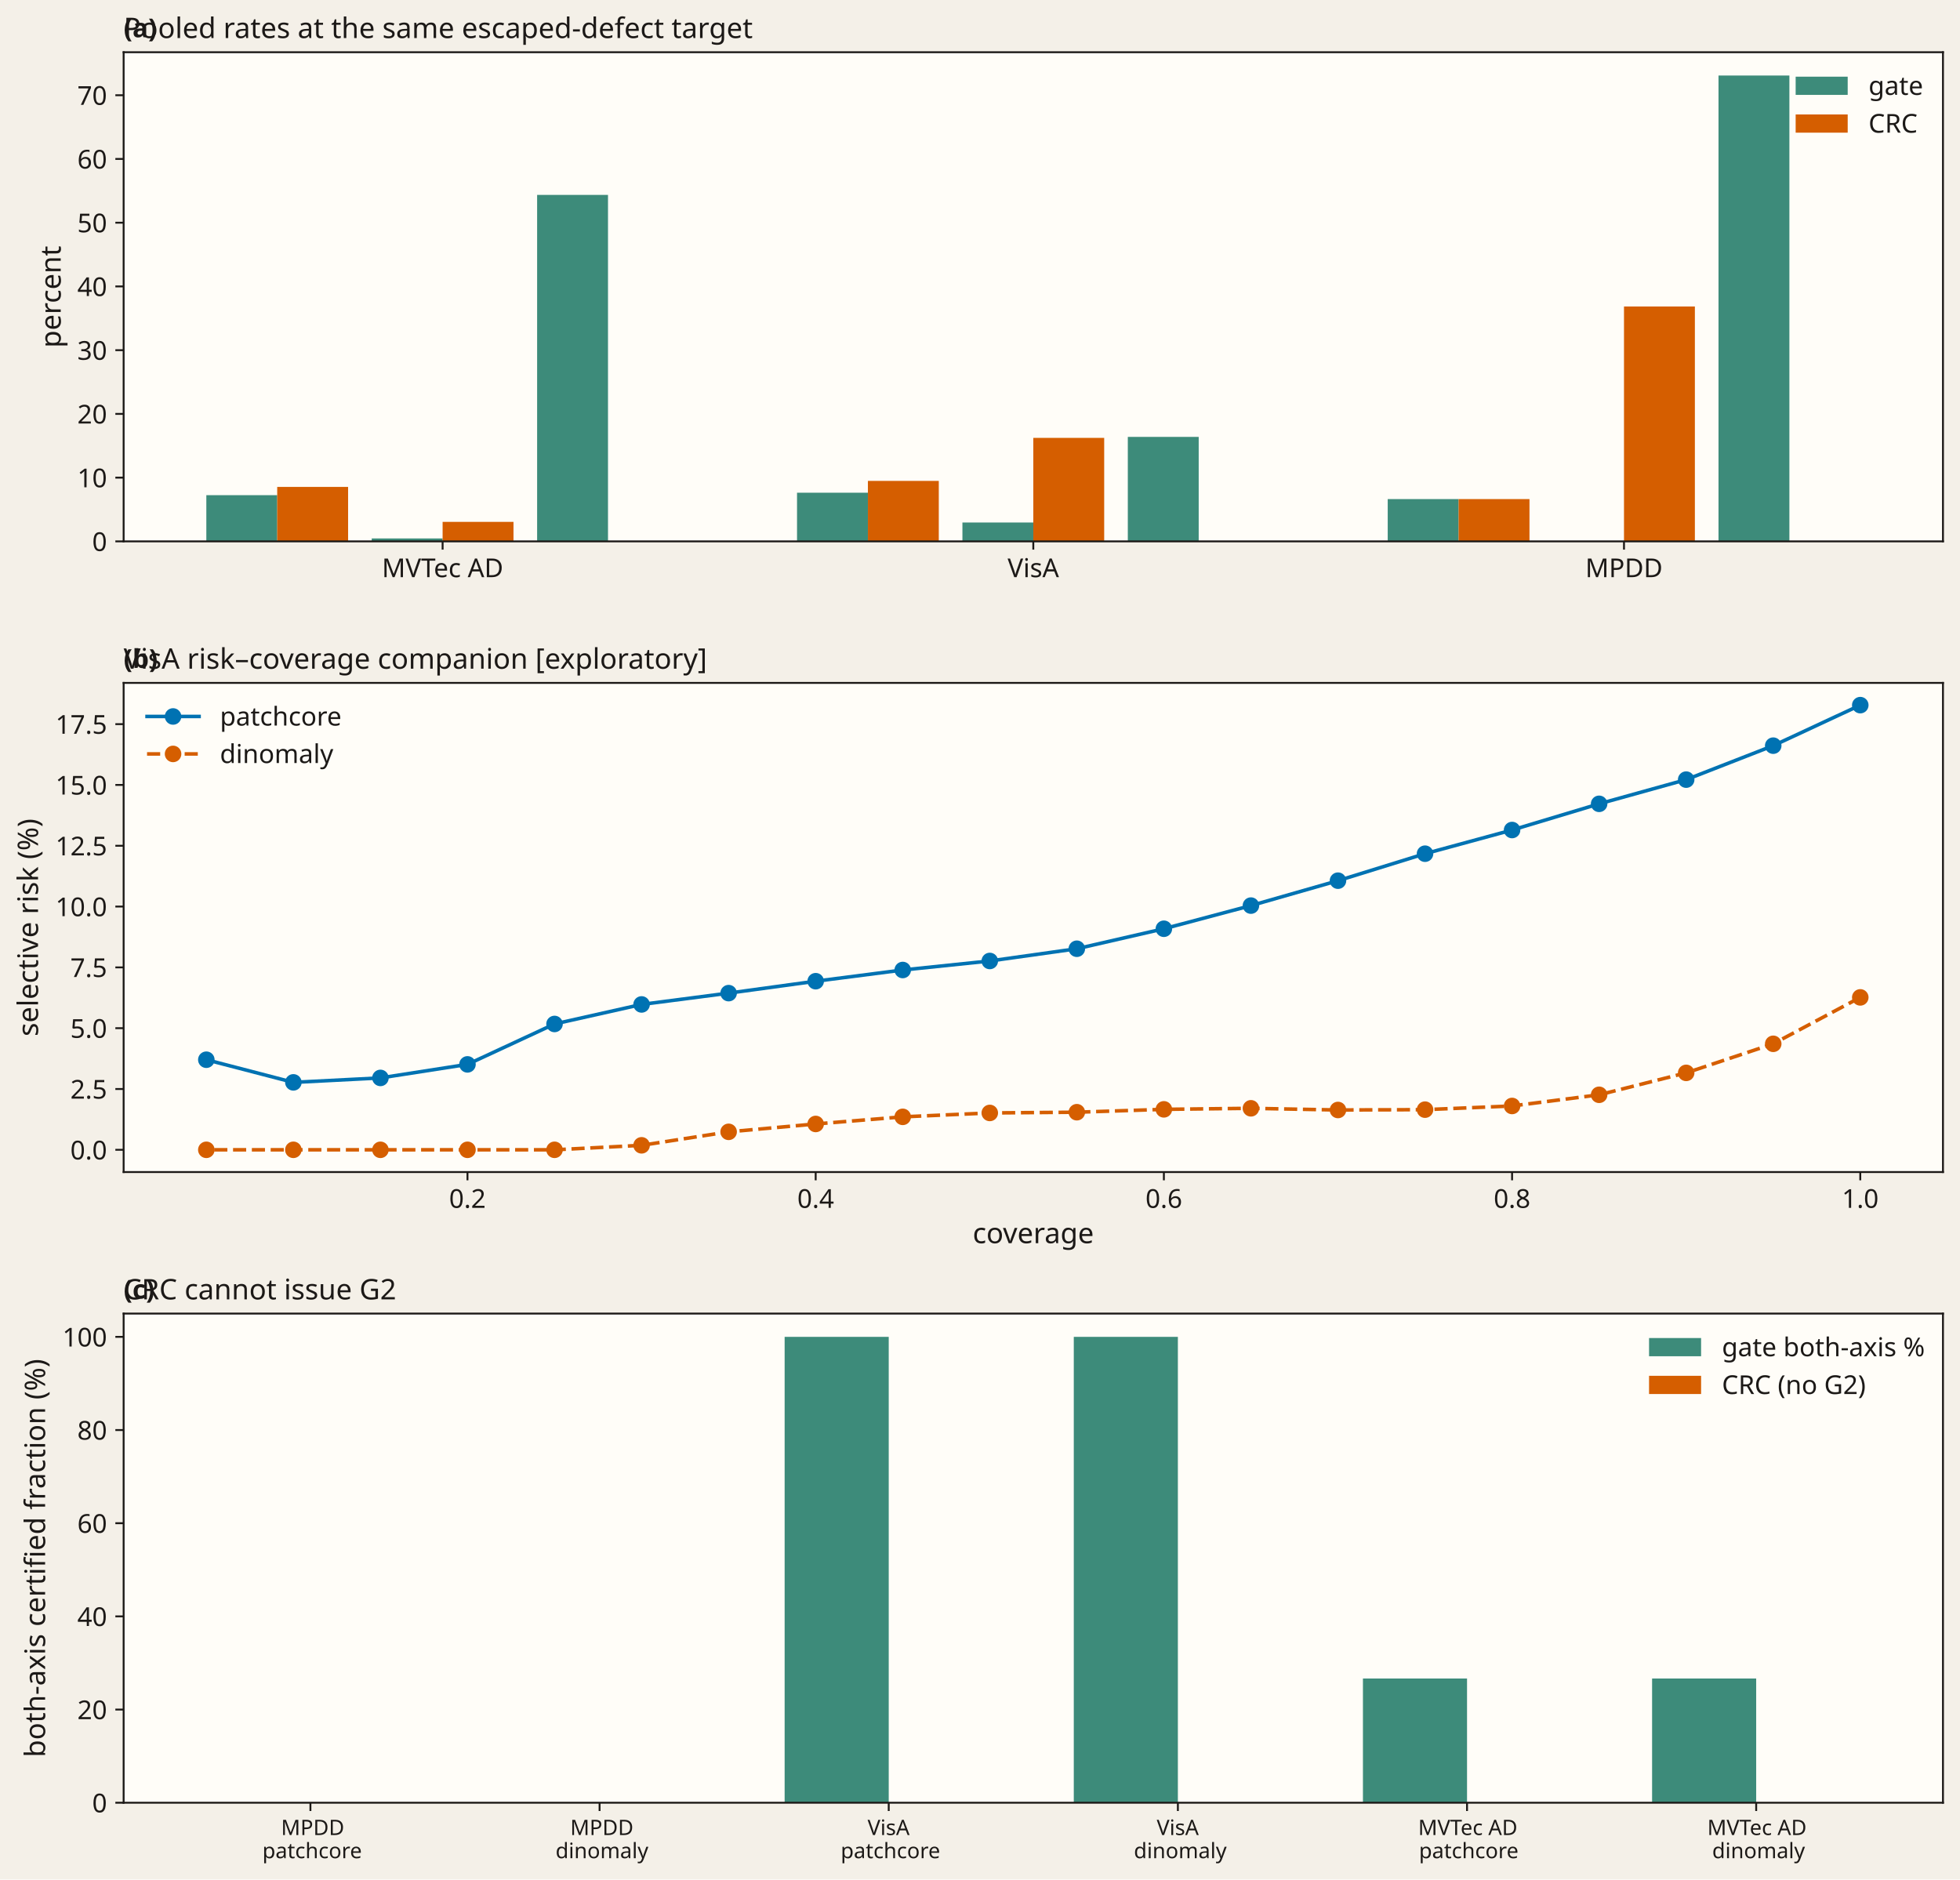
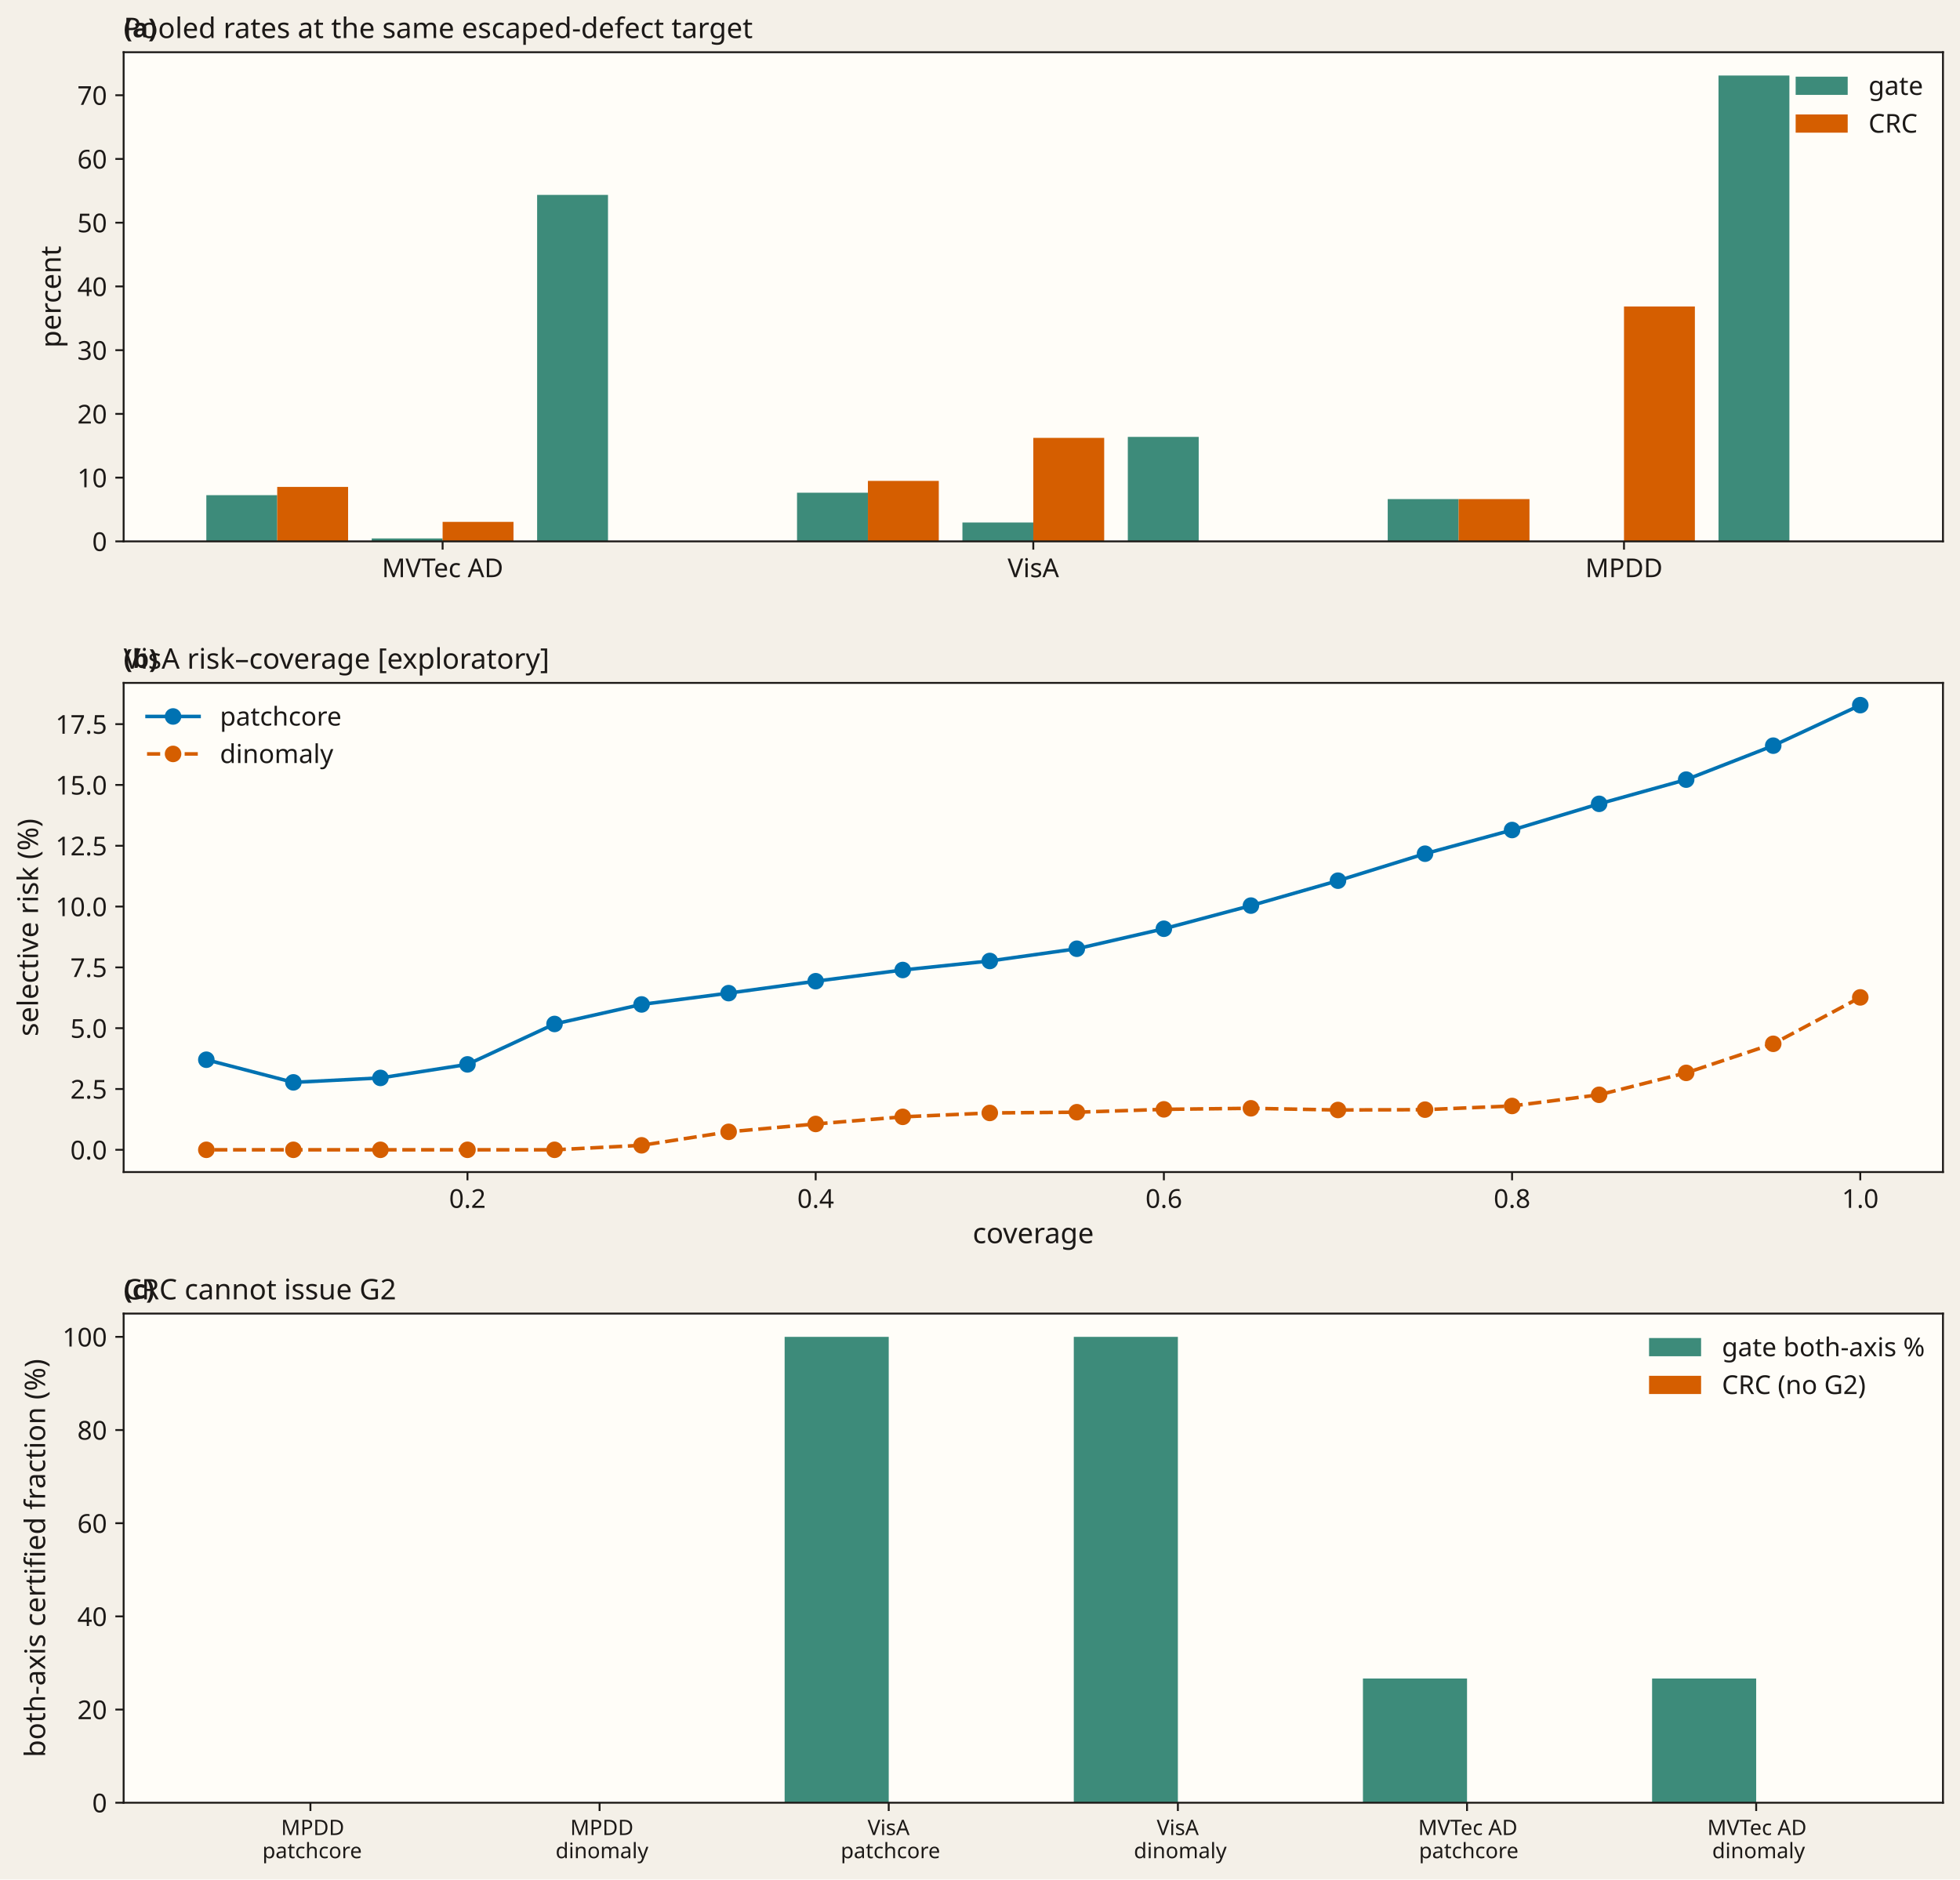
<svg xmlns="http://www.w3.org/2000/svg" xmlns:xlink="http://www.w3.org/1999/xlink" width="828.682pt" height="794.652pt" viewBox="0 0 828.682 794.652" version="1.1">
  <defs>
    <style type="text/css">*{stroke-linejoin: round; stroke-linecap: butt}</style>
  </defs>
  <g id="figure_1">
    <g id="patch_1">
      <path d="M 0 794.652  L 828.682 794.652  L 828.682 0  L 0 0  z " style="fill: #f4f0e8" />
    </g>
    <g id="axes_1">
      <g id="patch_2">
        <path d="M 52.272 228.893  L 821.482 228.893  L 821.482 22.08  L 52.272 22.08  z " style="fill: #fffdf8" />
      </g>
      <g id="patch_3">
        <path d="M 87.236 228.893  L 117.206 228.893  L 117.206 209.352  L 87.236 209.352  z " clip-path="url(#p2a675323ee)" style="fill: #3d8b7a" />
      </g>
      <g id="patch_4">
        <path d="M 336.98 228.893  L 366.949 228.893  L 366.949 208.314  L 336.98 208.314  z " clip-path="url(#p2a675323ee)" style="fill: #3d8b7a" />
      </g>
      <g id="patch_5">
        <path d="M 586.723 228.893  L 616.693 228.893  L 616.693 211.025  L 586.723 211.025  z " clip-path="url(#p2a675323ee)" style="fill: #3d8b7a" />
      </g>
      <g id="patch_6">
        <path d="M 117.206 228.893  L 147.175 228.893  L 147.175 205.859  L 117.206 205.859  z " clip-path="url(#p2a675323ee)" style="fill: #d55e00" />
      </g>
      <g id="patch_7">
        <path d="M 366.949 228.893  L 396.918 228.893  L 396.918 203.315  L 366.949 203.315  z " clip-path="url(#p2a675323ee)" style="fill: #d55e00" />
      </g>
      <g id="patch_8">
        <path d="M 616.693 228.893  L 646.662 228.893  L 646.662 211.025  L 616.693 211.025  z " clip-path="url(#p2a675323ee)" style="fill: #d55e00" />
      </g>
      <g id="patch_9">
        <path d="M 157.165 228.893  L 187.134 228.893  L 187.134 227.665  L 157.165 227.665  z " clip-path="url(#p2a675323ee)" style="fill: #3d8b7a" />
      </g>
      <g id="patch_10">
        <path d="M 406.908 228.893  L 436.877 228.893  L 436.877 220.923  L 406.908 220.923  z " clip-path="url(#p2a675323ee)" style="fill: #3d8b7a" />
      </g>
      <g id="patch_11">
        <path d="M 656.652 228.893  L 686.621 228.893  L 686.621 228.893  L 656.652 228.893  z " clip-path="url(#p2a675323ee)" style="fill: #3d8b7a" />
      </g>
      <g id="patch_12">
        <path d="M 187.134 228.893  L 217.103 228.893  L 217.103 220.655  L 187.134 220.655  z " clip-path="url(#p2a675323ee)" style="fill: #d55e00" />
      </g>
      <g id="patch_13">
        <path d="M 436.877 228.893  L 466.847 228.893  L 466.847 185.13  L 436.877 185.13  z " clip-path="url(#p2a675323ee)" style="fill: #d55e00" />
      </g>
      <g id="patch_14">
        <path d="M 686.621 228.893  L 716.59 228.893  L 716.59 129.584  L 686.621 129.584  z " clip-path="url(#p2a675323ee)" style="fill: #d55e00" />
      </g>
      <g id="patch_15">
        <path d="M 227.093 228.893  L 257.062 228.893  L 257.062 82.412  L 227.093 82.412  z " clip-path="url(#p2a675323ee)" style="fill: #3d8b7a" />
      </g>
      <g id="patch_16">
        <path d="M 476.836 228.893  L 506.806 228.893  L 506.806 184.714  L 476.836 184.714  z " clip-path="url(#p2a675323ee)" style="fill: #3d8b7a" />
      </g>
      <g id="patch_17">
        <path d="M 726.58 228.893  L 756.549 228.893  L 756.549 31.928  L 726.58 31.928  z " clip-path="url(#p2a675323ee)" style="fill: #3d8b7a" />
      </g>
      <g id="patch_18">
        <path d="M 257.062 228.893  L 287.031 228.893  L 287.031 228.893  L 257.062 228.893  z " clip-path="url(#p2a675323ee)" style="fill: #d55e00" />
      </g>
      <g id="patch_19">
        <path d="M 506.806 228.893  L 536.775 228.893  L 536.775 228.893  L 506.806 228.893  z " clip-path="url(#p2a675323ee)" style="fill: #d55e00" />
      </g>
      <g id="patch_20">
        <path d="M 756.549 228.893  L 786.518 228.893  L 786.518 228.893  L 756.549 228.893  z " clip-path="url(#p2a675323ee)" style="fill: #d55e00" />
      </g>
      <g id="matplotlib.axis_1">
        <g id="xtick_1">
          <g id="line2d_1">
            <defs>
              <path id="m0b7dfe64f8" d="M 0 0  L 0 3.5  " style="stroke: #1c1917; stroke-width: 0.8" />
            </defs>
            <g>
              <use xlink:href="#m0b7dfe64f8" x="187.134" y="228.893" style="fill: #1c1917; stroke: #1c1917; stroke-width: 0.8" />
            </g>
          </g>
          <g id="text_1">
            <text style="font-size: 11px; font-family: 'IBM Plex Sans'; text-anchor: middle; fill: #1c1917" x="187.134" y="244.033" transform="rotate(-0 187.1338 244.0333)">MVTec AD</text>
          </g>
        </g>
        <g id="xtick_2">
          <g id="line2d_2">
            <g>
              <use xlink:href="#m0b7dfe64f8" x="436.877" y="228.893" style="fill: #1c1917; stroke: #1c1917; stroke-width: 0.8" />
            </g>
          </g>
          <g id="text_2">
            <text style="font-size: 11px; font-family: 'IBM Plex Sans'; text-anchor: middle; fill: #1c1917" x="436.877" y="244.033" transform="rotate(-0 436.8773 244.0333)">VisA</text>
          </g>
        </g>
        <g id="xtick_3">
          <g id="line2d_3">
            <g>
              <use xlink:href="#m0b7dfe64f8" x="686.621" y="228.893" style="fill: #1c1917; stroke: #1c1917; stroke-width: 0.8" />
            </g>
          </g>
          <g id="text_3">
            <text style="font-size: 11px; font-family: 'IBM Plex Sans'; text-anchor: middle; fill: #1c1917" x="686.621" y="244.033" transform="rotate(-0 686.6209 244.0333)">MPDD</text>
          </g>
        </g>
      </g>
      <g id="matplotlib.axis_2">
        <g id="ytick_1">
          <g id="line2d_4">
            <defs>
              <path id="m28a1473b86" d="M 0 0  L -3.5 0  " style="stroke: #1c1917; stroke-width: 0.8" />
            </defs>
            <g>
              <use xlink:href="#m28a1473b86" x="52.272" y="228.893" style="fill: #1c1917; stroke: #1c1917; stroke-width: 0.8" />
            </g>
          </g>
          <g id="text_4">
            <text style="font-size: 11px; font-family: 'IBM Plex Sans'; text-anchor: end; fill: #1c1917" x="45.272" y="232.963" transform="rotate(-0 45.27234 232.9633)">0</text>
          </g>
        </g>
        <g id="ytick_2">
          <g id="line2d_5">
            <g>
              <use xlink:href="#m28a1473b86" x="52.272" y="201.945" style="fill: #1c1917; stroke: #1c1917; stroke-width: 0.8" />
            </g>
          </g>
          <g id="text_5">
            <text style="font-size: 11px; font-family: 'IBM Plex Sans'; text-anchor: end; fill: #1c1917" x="45.272" y="206.015" transform="rotate(-0 45.27234 206.0155)">10</text>
          </g>
        </g>
        <g id="ytick_3">
          <g id="line2d_6">
            <g>
              <use xlink:href="#m28a1473b86" x="52.272" y="174.998" style="fill: #1c1917; stroke: #1c1917; stroke-width: 0.8" />
            </g>
          </g>
          <g id="text_6">
            <text style="font-size: 11px; font-family: 'IBM Plex Sans'; text-anchor: end; fill: #1c1917" x="45.272" y="179.068" transform="rotate(-0 45.27234 179.0676)">20</text>
          </g>
        </g>
        <g id="ytick_4">
          <g id="line2d_7">
            <g>
              <use xlink:href="#m28a1473b86" x="52.272" y="148.05" style="fill: #1c1917; stroke: #1c1917; stroke-width: 0.8" />
            </g>
          </g>
          <g id="text_7">
            <text style="font-size: 11px; font-family: 'IBM Plex Sans'; text-anchor: end; fill: #1c1917" x="45.272" y="152.12" transform="rotate(-0 45.27234 152.1197)">30</text>
          </g>
        </g>
        <g id="ytick_5">
          <g id="line2d_8">
            <g>
              <use xlink:href="#m28a1473b86" x="52.272" y="121.102" style="fill: #1c1917; stroke: #1c1917; stroke-width: 0.8" />
            </g>
          </g>
          <g id="text_8">
            <text style="font-size: 11px; font-family: 'IBM Plex Sans'; text-anchor: end; fill: #1c1917" x="45.272" y="125.172" transform="rotate(-0 45.27234 125.1718)">40</text>
          </g>
        </g>
        <g id="ytick_6">
          <g id="line2d_9">
            <g>
              <use xlink:href="#m28a1473b86" x="52.272" y="94.154" style="fill: #1c1917; stroke: #1c1917; stroke-width: 0.8" />
            </g>
          </g>
          <g id="text_9">
            <text style="font-size: 11px; font-family: 'IBM Plex Sans'; text-anchor: end; fill: #1c1917" x="45.272" y="98.224" transform="rotate(-0 45.27234 98.22393)">50</text>
          </g>
        </g>
        <g id="ytick_7">
          <g id="line2d_10">
            <g>
              <use xlink:href="#m28a1473b86" x="52.272" y="67.206" style="fill: #1c1917; stroke: #1c1917; stroke-width: 0.8" />
            </g>
          </g>
          <g id="text_10">
            <text style="font-size: 11px; font-family: 'IBM Plex Sans'; text-anchor: end; fill: #1c1917" x="45.272" y="71.276" transform="rotate(-0 45.27234 71.27605)">60</text>
          </g>
        </g>
        <g id="ytick_8">
          <g id="line2d_11">
            <g>
              <use xlink:href="#m28a1473b86" x="52.272" y="40.258" style="fill: #1c1917; stroke: #1c1917; stroke-width: 0.8" />
            </g>
          </g>
          <g id="text_11">
            <text style="font-size: 11px; font-family: 'IBM Plex Sans'; text-anchor: end; fill: #1c1917" x="45.272" y="44.328" transform="rotate(-0 45.27234 44.32818)">70</text>
          </g>
        </g>
        <g id="text_12">
          <text style="font-size: 12px; font-family: 'IBM Plex Sans'; text-anchor: middle; fill: #1c1917" x="25.672" y="125.487" transform="rotate(-90 25.67234 125.4867)">percent</text>
        </g>
      </g>
      <g id="patch_21">
        <path d="M 52.272 228.893  L 52.272 22.08  " style="fill: none; stroke: #1c1917; stroke-width: 0.8; stroke-linejoin: miter; stroke-linecap: square" />
      </g>
      <g id="patch_22">
        <path d="M 821.482 228.893  L 821.482 22.08  " style="fill: none; stroke: #1c1917; stroke-width: 0.8; stroke-linejoin: miter; stroke-linecap: square" />
      </g>
      <g id="patch_23">
        <path d="M 52.272 228.893  L 821.482 228.893  " style="fill: none; stroke: #1c1917; stroke-width: 0.8; stroke-linejoin: miter; stroke-linecap: square" />
      </g>
      <g id="patch_24">
        <path d="M 52.272 22.08  L 821.482 22.08  " style="fill: none; stroke: #1c1917; stroke-width: 0.8; stroke-linejoin: miter; stroke-linecap: square" />
      </g>
      <g id="text_13">
        <text style="font-weight: 700; font-size: 11px; font-family: 'IBM Plex Sans'; text-anchor: start; fill: #1c1917" x="52.272" y="15.744" transform="rotate(-0 52.27234 15.74373)">(a)</text>
      </g>
      <g id="text_14">
        <text style="font-size: 12px; font-family: 'IBM Plex Sans'; text-anchor: start; fill: #1c1917" x="52.272" y="16.08" transform="rotate(-0 52.27234 16.08)">Pooled rates at the same escaped-defect target</text>
      </g>
      <g id="legend_1">
        <g id="patch_25">
          <path d="M 759.2 40.12  L 781.2 40.12  L 781.2 32.42  L 759.2 32.42  z " style="fill: #3d8b7a" />
        </g>
        <g id="text_15">
          <text style="font-size: 11px; font-family: 'IBM Plex Sans'; text-anchor: start; fill: #1c1917" x="790" y="40.12" transform="rotate(-0 790 40.12)">gate</text>
        </g>
        <g id="patch_26">
          <path d="M 759.2 56.092  L 781.2 56.092  L 781.2 48.392  L 759.2 48.392  z " style="fill: #d55e00" />
        </g>
        <g id="text_16">
          <text style="font-size: 11px; font-family: 'IBM Plex Sans'; text-anchor: start; fill: #1c1917" x="790" y="56.092" transform="rotate(-0 790 56.09234)">CRC</text>
        </g>
      </g>
    </g>
    <g id="axes_2">
      <g id="patch_27">
        <path d="M 52.272 495.547  L 821.482 495.547  L 821.482 288.733  L 52.272 288.733  z " style="fill: #fffdf8" />
      </g>
      <g id="matplotlib.axis_3">
        <g id="xtick_4">
          <g id="line2d_12">
            <g>
              <use xlink:href="#m0b7dfe64f8" x="197.649" y="495.547" style="fill: #1c1917; stroke: #1c1917; stroke-width: 0.8" />
            </g>
          </g>
          <g id="text_17">
            <text style="font-size: 11px; font-family: 'IBM Plex Sans'; text-anchor: middle; fill: #1c1917" x="197.649" y="510.687" transform="rotate(-0 197.6494 510.6867)">0.2</text>
          </g>
        </g>
        <g id="xtick_5">
          <g id="line2d_13">
            <g>
              <use xlink:href="#m0b7dfe64f8" x="344.867" y="495.547" style="fill: #1c1917; stroke: #1c1917; stroke-width: 0.8" />
            </g>
          </g>
          <g id="text_18">
            <text style="font-size: 11px; font-family: 'IBM Plex Sans'; text-anchor: middle; fill: #1c1917" x="344.867" y="510.687" transform="rotate(-0 344.8666 510.6867)">0.4</text>
          </g>
        </g>
        <g id="xtick_6">
          <g id="line2d_14">
            <g>
              <use xlink:href="#m0b7dfe64f8" x="492.084" y="495.547" style="fill: #1c1917; stroke: #1c1917; stroke-width: 0.8" />
            </g>
          </g>
          <g id="text_19">
            <text style="font-size: 11px; font-family: 'IBM Plex Sans'; text-anchor: middle; fill: #1c1917" x="492.084" y="510.687" transform="rotate(-0 492.0838 510.6867)">0.6</text>
          </g>
        </g>
        <g id="xtick_7">
          <g id="line2d_15">
            <g>
              <use xlink:href="#m0b7dfe64f8" x="639.301" y="495.547" style="fill: #1c1917; stroke: #1c1917; stroke-width: 0.8" />
            </g>
          </g>
          <g id="text_20">
            <text style="font-size: 11px; font-family: 'IBM Plex Sans'; text-anchor: middle; fill: #1c1917" x="639.301" y="510.687" transform="rotate(-0 639.301 510.6867)">0.8</text>
          </g>
        </g>
        <g id="xtick_8">
          <g id="line2d_16">
            <g>
              <use xlink:href="#m0b7dfe64f8" x="786.518" y="495.547" style="fill: #1c1917; stroke: #1c1917; stroke-width: 0.8" />
            </g>
          </g>
          <g id="text_21">
            <text style="font-size: 11px; font-family: 'IBM Plex Sans'; text-anchor: middle; fill: #1c1917" x="786.518" y="510.687" transform="rotate(-0 786.5183 510.6867)">1.0</text>
          </g>
        </g>
        <g id="text_22">
          <text style="font-size: 12px; font-family: 'IBM Plex Sans'; text-anchor: middle; fill: #1c1917" x="436.877" y="525.622" transform="rotate(-0 436.8773 525.6223)">coverage</text>
        </g>
      </g>
      <g id="matplotlib.axis_4">
        <g id="ytick_9">
          <g id="line2d_17">
            <g>
              <use xlink:href="#m28a1473b86" x="52.272" y="486.146" style="fill: #1c1917; stroke: #1c1917; stroke-width: 0.8" />
            </g>
          </g>
          <g id="text_23">
            <text style="font-size: 11px; font-family: 'IBM Plex Sans'; text-anchor: end; fill: #1c1917" x="45.272" y="490.216" transform="rotate(-0 45.27234 490.2161)">0.0</text>
          </g>
        </g>
        <g id="ytick_10">
          <g id="line2d_18">
            <g>
              <use xlink:href="#m28a1473b86" x="52.272" y="460.435" style="fill: #1c1917; stroke: #1c1917; stroke-width: 0.8" />
            </g>
          </g>
          <g id="text_24">
            <text style="font-size: 11px; font-family: 'IBM Plex Sans'; text-anchor: end; fill: #1c1917" x="45.272" y="464.505" transform="rotate(-0 45.27234 464.5046)">2.5</text>
          </g>
        </g>
        <g id="ytick_11">
          <g id="line2d_19">
            <g>
              <use xlink:href="#m28a1473b86" x="52.272" y="434.723" style="fill: #1c1917; stroke: #1c1917; stroke-width: 0.8" />
            </g>
          </g>
          <g id="text_25">
            <text style="font-size: 11px; font-family: 'IBM Plex Sans'; text-anchor: end; fill: #1c1917" x="45.272" y="438.793" transform="rotate(-0 45.27234 438.7931)">5.0</text>
          </g>
        </g>
        <g id="ytick_12">
          <g id="line2d_20">
            <g>
              <use xlink:href="#m28a1473b86" x="52.272" y="409.012" style="fill: #1c1917; stroke: #1c1917; stroke-width: 0.8" />
            </g>
          </g>
          <g id="text_26">
            <text style="font-size: 11px; font-family: 'IBM Plex Sans'; text-anchor: end; fill: #1c1917" x="45.272" y="413.082" transform="rotate(-0 45.27234 413.0817)">7.5</text>
          </g>
        </g>
        <g id="ytick_13">
          <g id="line2d_21">
            <g>
              <use xlink:href="#m28a1473b86" x="52.272" y="383.3" style="fill: #1c1917; stroke: #1c1917; stroke-width: 0.8" />
            </g>
          </g>
          <g id="text_27">
            <text style="font-size: 11px; font-family: 'IBM Plex Sans'; text-anchor: end; fill: #1c1917" x="45.272" y="387.37" transform="rotate(-0 45.27234 387.3702)">10.0</text>
          </g>
        </g>
        <g id="ytick_14">
          <g id="line2d_22">
            <g>
              <use xlink:href="#m28a1473b86" x="52.272" y="357.589" style="fill: #1c1917; stroke: #1c1917; stroke-width: 0.8" />
            </g>
          </g>
          <g id="text_28">
            <text style="font-size: 11px; font-family: 'IBM Plex Sans'; text-anchor: end; fill: #1c1917" x="45.272" y="361.659" transform="rotate(-0 45.27234 361.6587)">12.5</text>
          </g>
        </g>
        <g id="ytick_15">
          <g id="line2d_23">
            <g>
              <use xlink:href="#m28a1473b86" x="52.272" y="331.877" style="fill: #1c1917; stroke: #1c1917; stroke-width: 0.8" />
            </g>
          </g>
          <g id="text_29">
            <text style="font-size: 11px; font-family: 'IBM Plex Sans'; text-anchor: end; fill: #1c1917" x="45.272" y="335.947" transform="rotate(-0 45.27234 335.9473)">15.0</text>
          </g>
        </g>
        <g id="ytick_16">
          <g id="line2d_24">
            <g>
              <use xlink:href="#m28a1473b86" x="52.272" y="306.166" style="fill: #1c1917; stroke: #1c1917; stroke-width: 0.8" />
            </g>
          </g>
          <g id="text_30">
            <text style="font-size: 11px; font-family: 'IBM Plex Sans'; text-anchor: end; fill: #1c1917" x="45.272" y="310.236" transform="rotate(-0 45.27234 310.2358)">17.5</text>
          </g>
        </g>
        <g id="text_31">
          <text style="font-size: 12px; font-family: 'IBM Plex Sans'; text-anchor: middle; fill: #1c1917" x="16.08" y="392.14" transform="rotate(-90 16.08 392.14)">selective risk (%)</text>
        </g>
      </g>
      <g id="line2d_25">
        <path d="M 786.518 298.134  L 749.714 315.27  L 712.91 329.628  L 676.105 339.862  L 639.301 350.935  L 602.497 360.947  L 565.692 372.356  L 528.888 382.891  L 492.084 392.679  L 455.279 401.132  L 418.475 406.303  L 381.671 410.12  L 344.867 414.857  L 308.062 419.899  L 271.258 424.679  L 234.454 432.937  L 197.649 450.026  L 160.845 455.748  L 124.041 457.631  L 87.236 448.055  " clip-path="url(#p39eb68dbc0)" style="fill: none; stroke: #0072b2; stroke-width: 1.5; stroke-linecap: square" />
        <defs>
          <path id="m498d51d976" d="M 0 3  C 0.796 3 1.559 2.684 2.121 2.121  C 2.684 1.559 3 0.796 3 0  C 3 -0.796 2.684 -1.559 2.121 -2.121  C 1.559 -2.684 0.796 -3 0 -3  C -0.796 -3 -1.559 -2.684 -2.121 -2.121  C -2.684 -1.559 -3 -0.796 -3 0  C -3 0.796 -2.684 1.559 -2.121 2.121  C -1.559 2.684 -0.796 3 0 3  z " style="stroke: #0072b2" />
        </defs>
        <g clip-path="url(#p39eb68dbc0)">
          <use xlink:href="#m498d51d976" x="786.518" y="298.134" style="fill: #0072b2; stroke: #0072b2" />
          <use xlink:href="#m498d51d976" x="749.714" y="315.27" style="fill: #0072b2; stroke: #0072b2" />
          <use xlink:href="#m498d51d976" x="712.91" y="329.628" style="fill: #0072b2; stroke: #0072b2" />
          <use xlink:href="#m498d51d976" x="676.105" y="339.862" style="fill: #0072b2; stroke: #0072b2" />
          <use xlink:href="#m498d51d976" x="639.301" y="350.935" style="fill: #0072b2; stroke: #0072b2" />
          <use xlink:href="#m498d51d976" x="602.497" y="360.947" style="fill: #0072b2; stroke: #0072b2" />
          <use xlink:href="#m498d51d976" x="565.692" y="372.356" style="fill: #0072b2; stroke: #0072b2" />
          <use xlink:href="#m498d51d976" x="528.888" y="382.891" style="fill: #0072b2; stroke: #0072b2" />
          <use xlink:href="#m498d51d976" x="492.084" y="392.679" style="fill: #0072b2; stroke: #0072b2" />
          <use xlink:href="#m498d51d976" x="455.279" y="401.132" style="fill: #0072b2; stroke: #0072b2" />
          <use xlink:href="#m498d51d976" x="418.475" y="406.303" style="fill: #0072b2; stroke: #0072b2" />
          <use xlink:href="#m498d51d976" x="381.671" y="410.12" style="fill: #0072b2; stroke: #0072b2" />
          <use xlink:href="#m498d51d976" x="344.867" y="414.857" style="fill: #0072b2; stroke: #0072b2" />
          <use xlink:href="#m498d51d976" x="308.062" y="419.899" style="fill: #0072b2; stroke: #0072b2" />
          <use xlink:href="#m498d51d976" x="271.258" y="424.679" style="fill: #0072b2; stroke: #0072b2" />
          <use xlink:href="#m498d51d976" x="234.454" y="432.937" style="fill: #0072b2; stroke: #0072b2" />
          <use xlink:href="#m498d51d976" x="197.649" y="450.026" style="fill: #0072b2; stroke: #0072b2" />
          <use xlink:href="#m498d51d976" x="160.845" y="455.748" style="fill: #0072b2; stroke: #0072b2" />
          <use xlink:href="#m498d51d976" x="124.041" y="457.631" style="fill: #0072b2; stroke: #0072b2" />
          <use xlink:href="#m498d51d976" x="87.236" y="448.055" style="fill: #0072b2; stroke: #0072b2" />
        </g>
      </g>
      <g id="line2d_26">
        <path d="M 786.518 421.701  L 749.714 441.326  L 712.91 453.617  L 676.105 462.884  L 639.301 467.611  L 602.497 469.166  L 565.692 469.308  L 528.888 468.596  L 492.084 469.037  L 455.279 470.249  L 418.475 470.558  L 381.671 472.208  L 344.867 475.215  L 308.062 478.544  L 271.258 484.245  L 234.454 486.146  L 197.649 486.146  L 160.845 486.146  L 124.041 486.146  L 87.236 486.146  " clip-path="url(#p39eb68dbc0)" style="fill: none; stroke-dasharray: 5.55,2.4; stroke-dashoffset: 0; stroke: #d55e00; stroke-width: 1.5" />
        <defs>
          <path id="ma14ce2e02f" d="M 0 3  C 0.796 3 1.559 2.684 2.121 2.121  C 2.684 1.559 3 0.796 3 0  C 3 -0.796 2.684 -1.559 2.121 -2.121  C 1.559 -2.684 0.796 -3 0 -3  C -0.796 -3 -1.559 -2.684 -2.121 -2.121  C -2.684 -1.559 -3 -0.796 -3 0  C -3 0.796 -2.684 1.559 -2.121 2.121  C -1.559 2.684 -0.796 3 0 3  z " style="stroke: #d55e00" />
        </defs>
        <g clip-path="url(#p39eb68dbc0)">
          <use xlink:href="#ma14ce2e02f" x="786.518" y="421.701" style="fill: #d55e00; stroke: #d55e00" />
          <use xlink:href="#ma14ce2e02f" x="749.714" y="441.326" style="fill: #d55e00; stroke: #d55e00" />
          <use xlink:href="#ma14ce2e02f" x="712.91" y="453.617" style="fill: #d55e00; stroke: #d55e00" />
          <use xlink:href="#ma14ce2e02f" x="676.105" y="462.884" style="fill: #d55e00; stroke: #d55e00" />
          <use xlink:href="#ma14ce2e02f" x="639.301" y="467.611" style="fill: #d55e00; stroke: #d55e00" />
          <use xlink:href="#ma14ce2e02f" x="602.497" y="469.166" style="fill: #d55e00; stroke: #d55e00" />
          <use xlink:href="#ma14ce2e02f" x="565.692" y="469.308" style="fill: #d55e00; stroke: #d55e00" />
          <use xlink:href="#ma14ce2e02f" x="528.888" y="468.596" style="fill: #d55e00; stroke: #d55e00" />
          <use xlink:href="#ma14ce2e02f" x="492.084" y="469.037" style="fill: #d55e00; stroke: #d55e00" />
          <use xlink:href="#ma14ce2e02f" x="455.279" y="470.249" style="fill: #d55e00; stroke: #d55e00" />
          <use xlink:href="#ma14ce2e02f" x="418.475" y="470.558" style="fill: #d55e00; stroke: #d55e00" />
          <use xlink:href="#ma14ce2e02f" x="381.671" y="472.208" style="fill: #d55e00; stroke: #d55e00" />
          <use xlink:href="#ma14ce2e02f" x="344.867" y="475.215" style="fill: #d55e00; stroke: #d55e00" />
          <use xlink:href="#ma14ce2e02f" x="308.062" y="478.544" style="fill: #d55e00; stroke: #d55e00" />
          <use xlink:href="#ma14ce2e02f" x="271.258" y="484.245" style="fill: #d55e00; stroke: #d55e00" />
          <use xlink:href="#ma14ce2e02f" x="234.454" y="486.146" style="fill: #d55e00; stroke: #d55e00" />
          <use xlink:href="#ma14ce2e02f" x="197.649" y="486.146" style="fill: #d55e00; stroke: #d55e00" />
          <use xlink:href="#ma14ce2e02f" x="160.845" y="486.146" style="fill: #d55e00; stroke: #d55e00" />
          <use xlink:href="#ma14ce2e02f" x="124.041" y="486.146" style="fill: #d55e00; stroke: #d55e00" />
          <use xlink:href="#ma14ce2e02f" x="87.236" y="486.146" style="fill: #d55e00; stroke: #d55e00" />
        </g>
      </g>
      <g id="patch_28">
        <path d="M 52.272 495.547  L 52.272 288.733  " style="fill: none; stroke: #1c1917; stroke-width: 0.8; stroke-linejoin: miter; stroke-linecap: square" />
      </g>
      <g id="patch_29">
        <path d="M 821.482 495.547  L 821.482 288.733  " style="fill: none; stroke: #1c1917; stroke-width: 0.8; stroke-linejoin: miter; stroke-linecap: square" />
      </g>
      <g id="patch_30">
        <path d="M 52.272 495.547  L 821.482 495.547  " style="fill: none; stroke: #1c1917; stroke-width: 0.8; stroke-linejoin: miter; stroke-linecap: square" />
      </g>
      <g id="patch_31">
        <path d="M 52.272 288.733  L 821.482 288.733  " style="fill: none; stroke: #1c1917; stroke-width: 0.8; stroke-linejoin: miter; stroke-linecap: square" />
      </g>
      <g id="text_32">
        <text style="font-weight: 700; font-size: 11px; font-family: 'IBM Plex Sans'; text-anchor: start; fill: #1c1917" x="52.272" y="282.397" transform="rotate(-0 52.27234 282.3971)">(b)</text>
      </g>
      <g id="text_33">
-         <text style="font-size: 12px; font-family: 'IBM Plex Sans'; text-anchor: start; fill: #1c1917" x="52.272" y="282.733" transform="rotate(-0 52.27234 282.7333)">VisA risk–coverage companion [exploratory]</text>
+         <text style="font-size: 12px; font-family: 'IBM Plex Sans'; text-anchor: start; fill: #1c1917" x="52.272" y="282.733" transform="rotate(-0 52.27234 282.7333)">VisA risk–coverage [exploratory]</text>
      </g>
      <g id="legend_2">
        <g id="line2d_27">
          <path d="M 62.172 302.923  L 73.172 302.923  L 84.172 302.923  " style="fill: none; stroke: #0072b2; stroke-width: 1.5; stroke-linecap: square" />
          <g>
            <use xlink:href="#m498d51d976" x="73.172" y="302.923" style="fill: #0072b2; stroke: #0072b2" />
          </g>
        </g>
        <g id="text_34">
          <text style="font-size: 11px; font-family: 'IBM Plex Sans'; text-anchor: start; fill: #1c1917" x="92.972" y="306.773" transform="rotate(-0 92.97234 306.7733)">patchcore</text>
        </g>
        <g id="line2d_28">
          <path d="M 62.172 318.763  L 73.172 318.763  L 84.172 318.763  " style="fill: none; stroke-dasharray: 5.55,2.4; stroke-dashoffset: 0; stroke: #d55e00; stroke-width: 1.5" />
          <g>
            <use xlink:href="#ma14ce2e02f" x="73.172" y="318.763" style="fill: #d55e00; stroke: #d55e00" />
          </g>
        </g>
        <g id="text_35">
          <text style="font-size: 11px; font-family: 'IBM Plex Sans'; text-anchor: start; fill: #1c1917" x="92.972" y="322.613" transform="rotate(-0 92.97234 322.6133)">dinomaly</text>
        </g>
      </g>
    </g>
    <g id="axes_3">
      <g id="patch_32">
        <path d="M 52.272 762.2  L 821.482 762.2  L 821.482 555.387  L 52.272 555.387  z " style="fill: #fffdf8" />
      </g>
      <g id="patch_33">
        <path d="M 87.236 762.2  L 131.247 762.2  L 131.247 762.2  L 87.236 762.2  z " clip-path="url(#p9edb774f2e)" style="fill: #3d8b7a" />
      </g>
      <g id="patch_34">
        <path d="M 209.489 762.2  L 253.499 762.2  L 253.499 762.2  L 209.489 762.2  z " clip-path="url(#p9edb774f2e)" style="fill: #3d8b7a" />
      </g>
      <g id="patch_35">
        <path d="M 331.741 762.2  L 375.751 762.2  L 375.751 565.235  L 331.741 565.235  z " clip-path="url(#p9edb774f2e)" style="fill: #3d8b7a" />
      </g>
      <g id="patch_36">
        <path d="M 453.993 762.2  L 498.003 762.2  L 498.003 565.235  L 453.993 565.235  z " clip-path="url(#p9edb774f2e)" style="fill: #3d8b7a" />
      </g>
      <g id="patch_37">
        <path d="M 576.245 762.2  L 620.255 762.2  L 620.255 709.676  L 576.245 709.676  z " clip-path="url(#p9edb774f2e)" style="fill: #3d8b7a" />
      </g>
      <g id="patch_38">
        <path d="M 698.497 762.2  L 742.508 762.2  L 742.508 709.676  L 698.497 709.676  z " clip-path="url(#p9edb774f2e)" style="fill: #3d8b7a" />
      </g>
      <g id="patch_39">
        <path d="M 131.247 762.2  L 175.258 762.2  L 175.258 762.2  L 131.247 762.2  z " clip-path="url(#p9edb774f2e)" style="fill: #d55e00" />
      </g>
      <g id="patch_40">
        <path d="M 253.499 762.2  L 297.51 762.2  L 297.51 762.2  L 253.499 762.2  z " clip-path="url(#p9edb774f2e)" style="fill: #d55e00" />
      </g>
      <g id="patch_41">
        <path d="M 375.751 762.2  L 419.762 762.2  L 419.762 762.2  L 375.751 762.2  z " clip-path="url(#p9edb774f2e)" style="fill: #d55e00" />
      </g>
      <g id="patch_42">
        <path d="M 498.003 762.2  L 542.014 762.2  L 542.014 762.2  L 498.003 762.2  z " clip-path="url(#p9edb774f2e)" style="fill: #d55e00" />
      </g>
      <g id="patch_43">
        <path d="M 620.255 762.2  L 664.266 762.2  L 664.266 762.2  L 620.255 762.2  z " clip-path="url(#p9edb774f2e)" style="fill: #d55e00" />
      </g>
      <g id="patch_44">
        <path d="M 742.508 762.2  L 786.518 762.2  L 786.518 762.2  L 742.508 762.2  z " clip-path="url(#p9edb774f2e)" style="fill: #d55e00" />
      </g>
      <g id="matplotlib.axis_5">
        <g id="xtick_9">
          <g id="line2d_29">
            <g>
              <use xlink:href="#m0b7dfe64f8" x="131.247" y="762.2" style="fill: #1c1917; stroke: #1c1917; stroke-width: 0.8" />
            </g>
          </g>
          <g id="text_36">
            <text style="font-size: 9px; font-family: 'IBM Plex Sans'; fill: #1c1917" transform="translate(118.8279 775.86)">MPDD</text>
            <text style="font-size: 9px; font-family: 'IBM Plex Sans'; fill: #1c1917" transform="translate(110.9297 785.652)">patchcore</text>
          </g>
        </g>
        <g id="xtick_10">
          <g id="line2d_30">
            <g>
              <use xlink:href="#m0b7dfe64f8" x="253.499" y="762.2" style="fill: #1c1917; stroke: #1c1917; stroke-width: 0.8" />
            </g>
          </g>
          <g id="text_37">
            <text style="font-size: 9px; font-family: 'IBM Plex Sans'; fill: #1c1917" transform="translate(241.0799 775.86)">MPDD</text>
            <text style="font-size: 9px; font-family: 'IBM Plex Sans'; fill: #1c1917" transform="translate(234.8868 785.652)">dinomaly</text>
          </g>
        </g>
        <g id="xtick_11">
          <g id="line2d_31">
            <g>
              <use xlink:href="#m0b7dfe64f8" x="375.751" y="762.2" style="fill: #1c1917; stroke: #1c1917; stroke-width: 0.8" />
            </g>
          </g>
          <g id="text_38">
            <text style="font-size: 9px; font-family: 'IBM Plex Sans'; fill: #1c1917" transform="translate(366.8097 775.86)">VisA</text>
            <text style="font-size: 9px; font-family: 'IBM Plex Sans'; fill: #1c1917" transform="translate(355.4338 785.652)">patchcore</text>
          </g>
        </g>
        <g id="xtick_12">
          <g id="line2d_32">
            <g>
              <use xlink:href="#m0b7dfe64f8" x="498.003" y="762.2" style="fill: #1c1917; stroke: #1c1917; stroke-width: 0.8" />
            </g>
          </g>
          <g id="text_39">
            <text style="font-size: 9px; font-family: 'IBM Plex Sans'; fill: #1c1917" transform="translate(489.0617 775.86)">VisA</text>
            <text style="font-size: 9px; font-family: 'IBM Plex Sans'; fill: #1c1917" transform="translate(479.391 785.652)">dinomaly</text>
          </g>
        </g>
        <g id="xtick_13">
          <g id="line2d_33">
            <g>
              <use xlink:href="#m0b7dfe64f8" x="620.255" y="762.2" style="fill: #1c1917; stroke: #1c1917; stroke-width: 0.8" />
            </g>
          </g>
          <g id="text_40">
            <text style="font-size: 9px; font-family: 'IBM Plex Sans'; fill: #1c1917" transform="translate(599.5871 775.86)">MVTec AD</text>
            <text style="font-size: 9px; font-family: 'IBM Plex Sans'; fill: #1c1917" transform="translate(599.9379 785.652)">patchcore</text>
          </g>
        </g>
        <g id="xtick_14">
          <g id="line2d_34">
            <g>
              <use xlink:href="#m0b7dfe64f8" x="742.508" y="762.2" style="fill: #1c1917; stroke: #1c1917; stroke-width: 0.8" />
            </g>
          </g>
          <g id="text_41">
            <text style="font-size: 9px; font-family: 'IBM Plex Sans'; fill: #1c1917" transform="translate(721.8392 775.86)">MVTec AD</text>
            <text style="font-size: 9px; font-family: 'IBM Plex Sans'; fill: #1c1917" transform="translate(723.8951 785.652)">dinomaly</text>
          </g>
        </g>
      </g>
      <g id="matplotlib.axis_6">
        <g id="ytick_17">
          <g id="line2d_35">
            <g>
              <use xlink:href="#m28a1473b86" x="52.272" y="762.2" style="fill: #1c1917; stroke: #1c1917; stroke-width: 0.8" />
            </g>
          </g>
          <g id="text_42">
            <text style="font-size: 11px; font-family: 'IBM Plex Sans'; text-anchor: end; fill: #1c1917" x="45.272" y="766.27" transform="rotate(-0 45.27234 766.27)">0</text>
          </g>
        </g>
        <g id="ytick_18">
          <g id="line2d_36">
            <g>
              <use xlink:href="#m28a1473b86" x="52.272" y="722.807" style="fill: #1c1917; stroke: #1c1917; stroke-width: 0.8" />
            </g>
          </g>
          <g id="text_43">
            <text style="font-size: 11px; font-family: 'IBM Plex Sans'; text-anchor: end; fill: #1c1917" x="45.272" y="726.877" transform="rotate(-0 45.27234 726.877)">20</text>
          </g>
        </g>
        <g id="ytick_19">
          <g id="line2d_37">
            <g>
              <use xlink:href="#m28a1473b86" x="52.272" y="683.414" style="fill: #1c1917; stroke: #1c1917; stroke-width: 0.8" />
            </g>
          </g>
          <g id="text_44">
            <text style="font-size: 11px; font-family: 'IBM Plex Sans'; text-anchor: end; fill: #1c1917" x="45.272" y="687.484" transform="rotate(-0 45.27234 687.484)">40</text>
          </g>
        </g>
        <g id="ytick_20">
          <g id="line2d_38">
            <g>
              <use xlink:href="#m28a1473b86" x="52.272" y="644.021" style="fill: #1c1917; stroke: #1c1917; stroke-width: 0.8" />
            </g>
          </g>
          <g id="text_45">
            <text style="font-size: 11px; font-family: 'IBM Plex Sans'; text-anchor: end; fill: #1c1917" x="45.272" y="648.091" transform="rotate(-0 45.27234 648.091)">60</text>
          </g>
        </g>
        <g id="ytick_21">
          <g id="line2d_39">
            <g>
              <use xlink:href="#m28a1473b86" x="52.272" y="604.628" style="fill: #1c1917; stroke: #1c1917; stroke-width: 0.8" />
            </g>
          </g>
          <g id="text_46">
            <text style="font-size: 11px; font-family: 'IBM Plex Sans'; text-anchor: end; fill: #1c1917" x="45.272" y="608.698" transform="rotate(-0 45.27234 608.6979)">80</text>
          </g>
        </g>
        <g id="ytick_22">
          <g id="line2d_40">
            <g>
              <use xlink:href="#m28a1473b86" x="52.272" y="565.235" style="fill: #1c1917; stroke: #1c1917; stroke-width: 0.8" />
            </g>
          </g>
          <g id="text_47">
            <text style="font-size: 11px; font-family: 'IBM Plex Sans'; text-anchor: end; fill: #1c1917" x="45.272" y="569.305" transform="rotate(-0 45.27234 569.3049)">100</text>
          </g>
        </g>
        <g id="text_48">
          <text style="font-size: 12px; font-family: 'IBM Plex Sans'; text-anchor: middle; fill: #1c1917" x="19.072" y="658.793" transform="rotate(-90 19.07234 658.7933)">both-axis certified fraction (%)</text>
        </g>
      </g>
      <g id="patch_45">
        <path d="M 52.272 762.2  L 52.272 555.387  " style="fill: none; stroke: #1c1917; stroke-width: 0.8; stroke-linejoin: miter; stroke-linecap: square" />
      </g>
      <g id="patch_46">
        <path d="M 821.482 762.2  L 821.482 555.387  " style="fill: none; stroke: #1c1917; stroke-width: 0.8; stroke-linejoin: miter; stroke-linecap: square" />
      </g>
      <g id="patch_47">
        <path d="M 52.272 762.2  L 821.482 762.2  " style="fill: none; stroke: #1c1917; stroke-width: 0.8; stroke-linejoin: miter; stroke-linecap: square" />
      </g>
      <g id="patch_48">
        <path d="M 52.272 555.387  L 821.482 555.387  " style="fill: none; stroke: #1c1917; stroke-width: 0.8; stroke-linejoin: miter; stroke-linecap: square" />
      </g>
      <g id="text_49">
        <text style="font-weight: 700; font-size: 11px; font-family: 'IBM Plex Sans'; text-anchor: start; fill: #1c1917" x="52.272" y="549.05" transform="rotate(-0 52.27234 549.0504)">(c)</text>
      </g>
      <g id="text_50">
        <text style="font-size: 12px; font-family: 'IBM Plex Sans'; text-anchor: start; fill: #1c1917" x="52.272" y="549.387" transform="rotate(-0 52.27234 549.3867)">CRC cannot issue G2</text>
      </g>
      <g id="legend_3">
        <g id="patch_49">
          <path d="M 697.215 573.427  L 719.215 573.427  L 719.215 565.727  L 697.215 565.727  z " style="fill: #3d8b7a" />
        </g>
        <g id="text_51">
          <text style="font-size: 11px; font-family: 'IBM Plex Sans'; text-anchor: start; fill: #1c1917" x="728.015" y="573.427" transform="rotate(-0 728.015 573.4267)">gate both-axis %</text>
        </g>
        <g id="patch_50">
          <path d="M 697.215 589.399  L 719.215 589.399  L 719.215 581.699  L 697.215 581.699  z " style="fill: #d55e00" />
        </g>
        <g id="text_52">
          <text style="font-size: 11px; font-family: 'IBM Plex Sans'; text-anchor: start; fill: #1c1917" x="728.015" y="589.399" transform="rotate(-0 728.015 589.399)">CRC (no G2)</text>
        </g>
      </g>
    </g>
  </g>
  <defs>
    <clipPath id="p2a675323ee">
      <rect x="52.272" y="22.08" width="769.21" height="206.813" />
    </clipPath>
    <clipPath id="p39eb68dbc0">
      <rect x="52.272" y="288.733" width="769.21" height="206.813" />
    </clipPath>
    <clipPath id="p9edb774f2e">
      <rect x="52.272" y="555.387" width="769.21" height="206.813" />
    </clipPath>
  </defs>
</svg>
